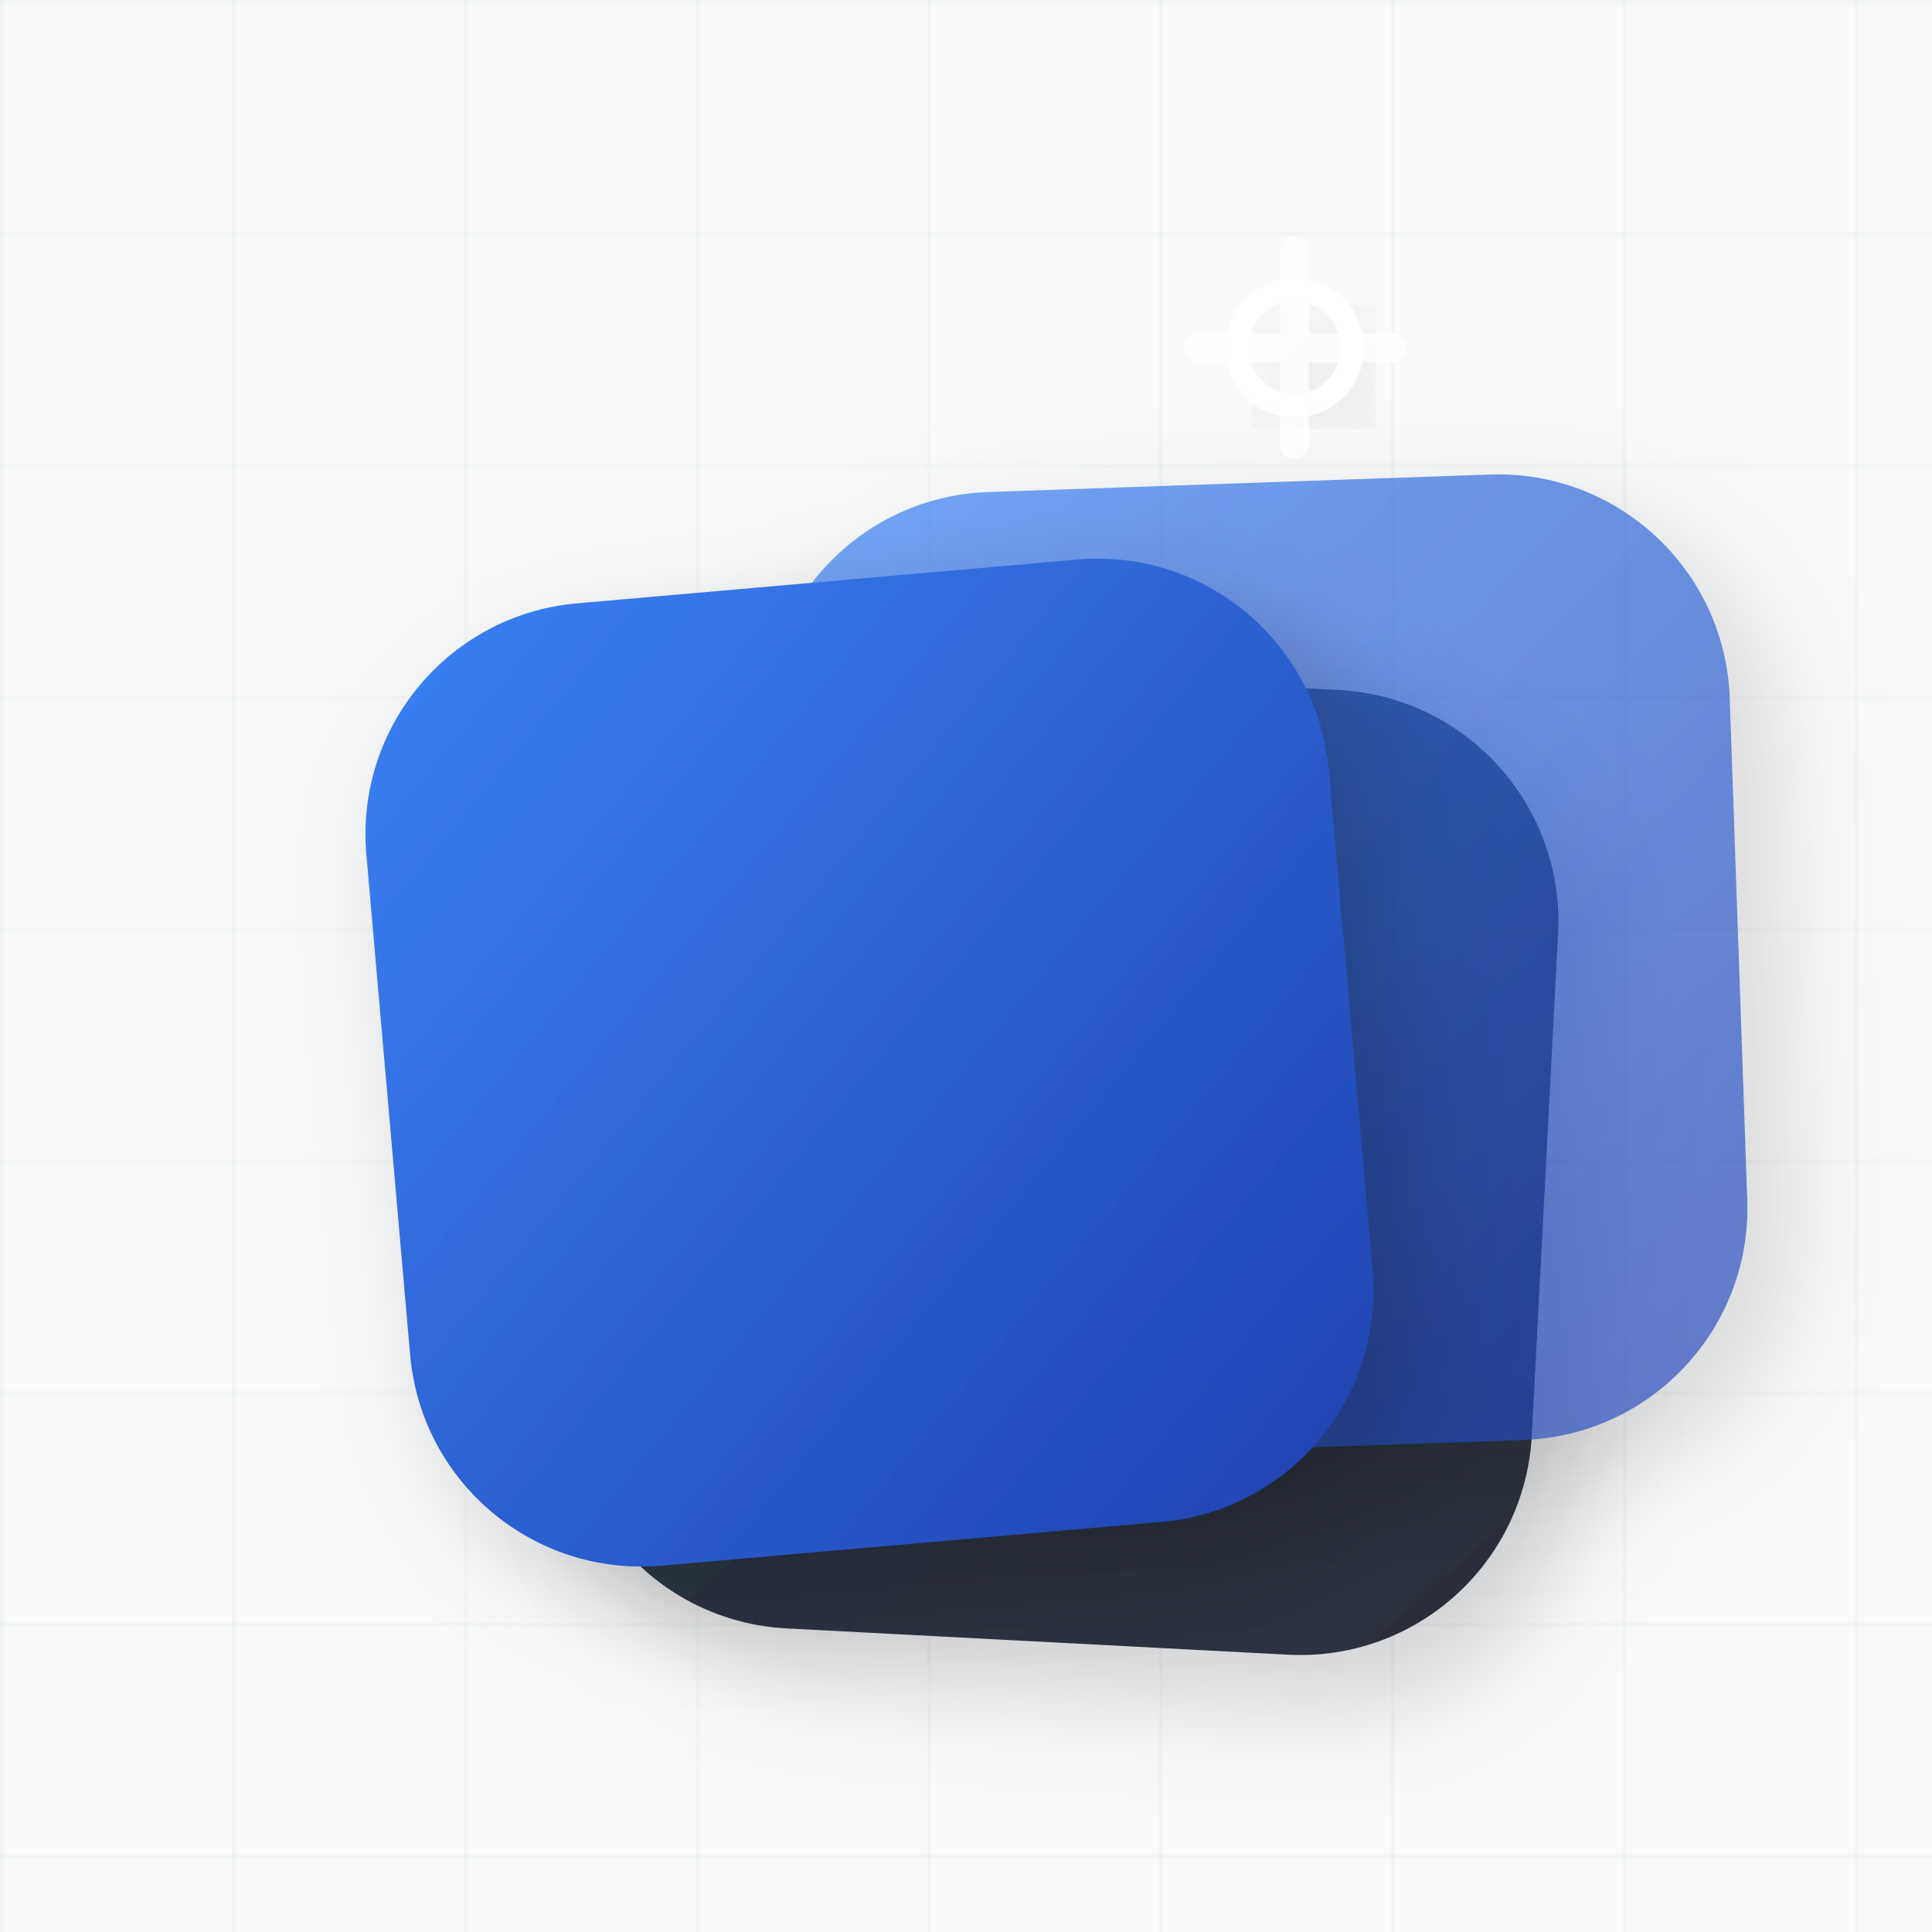
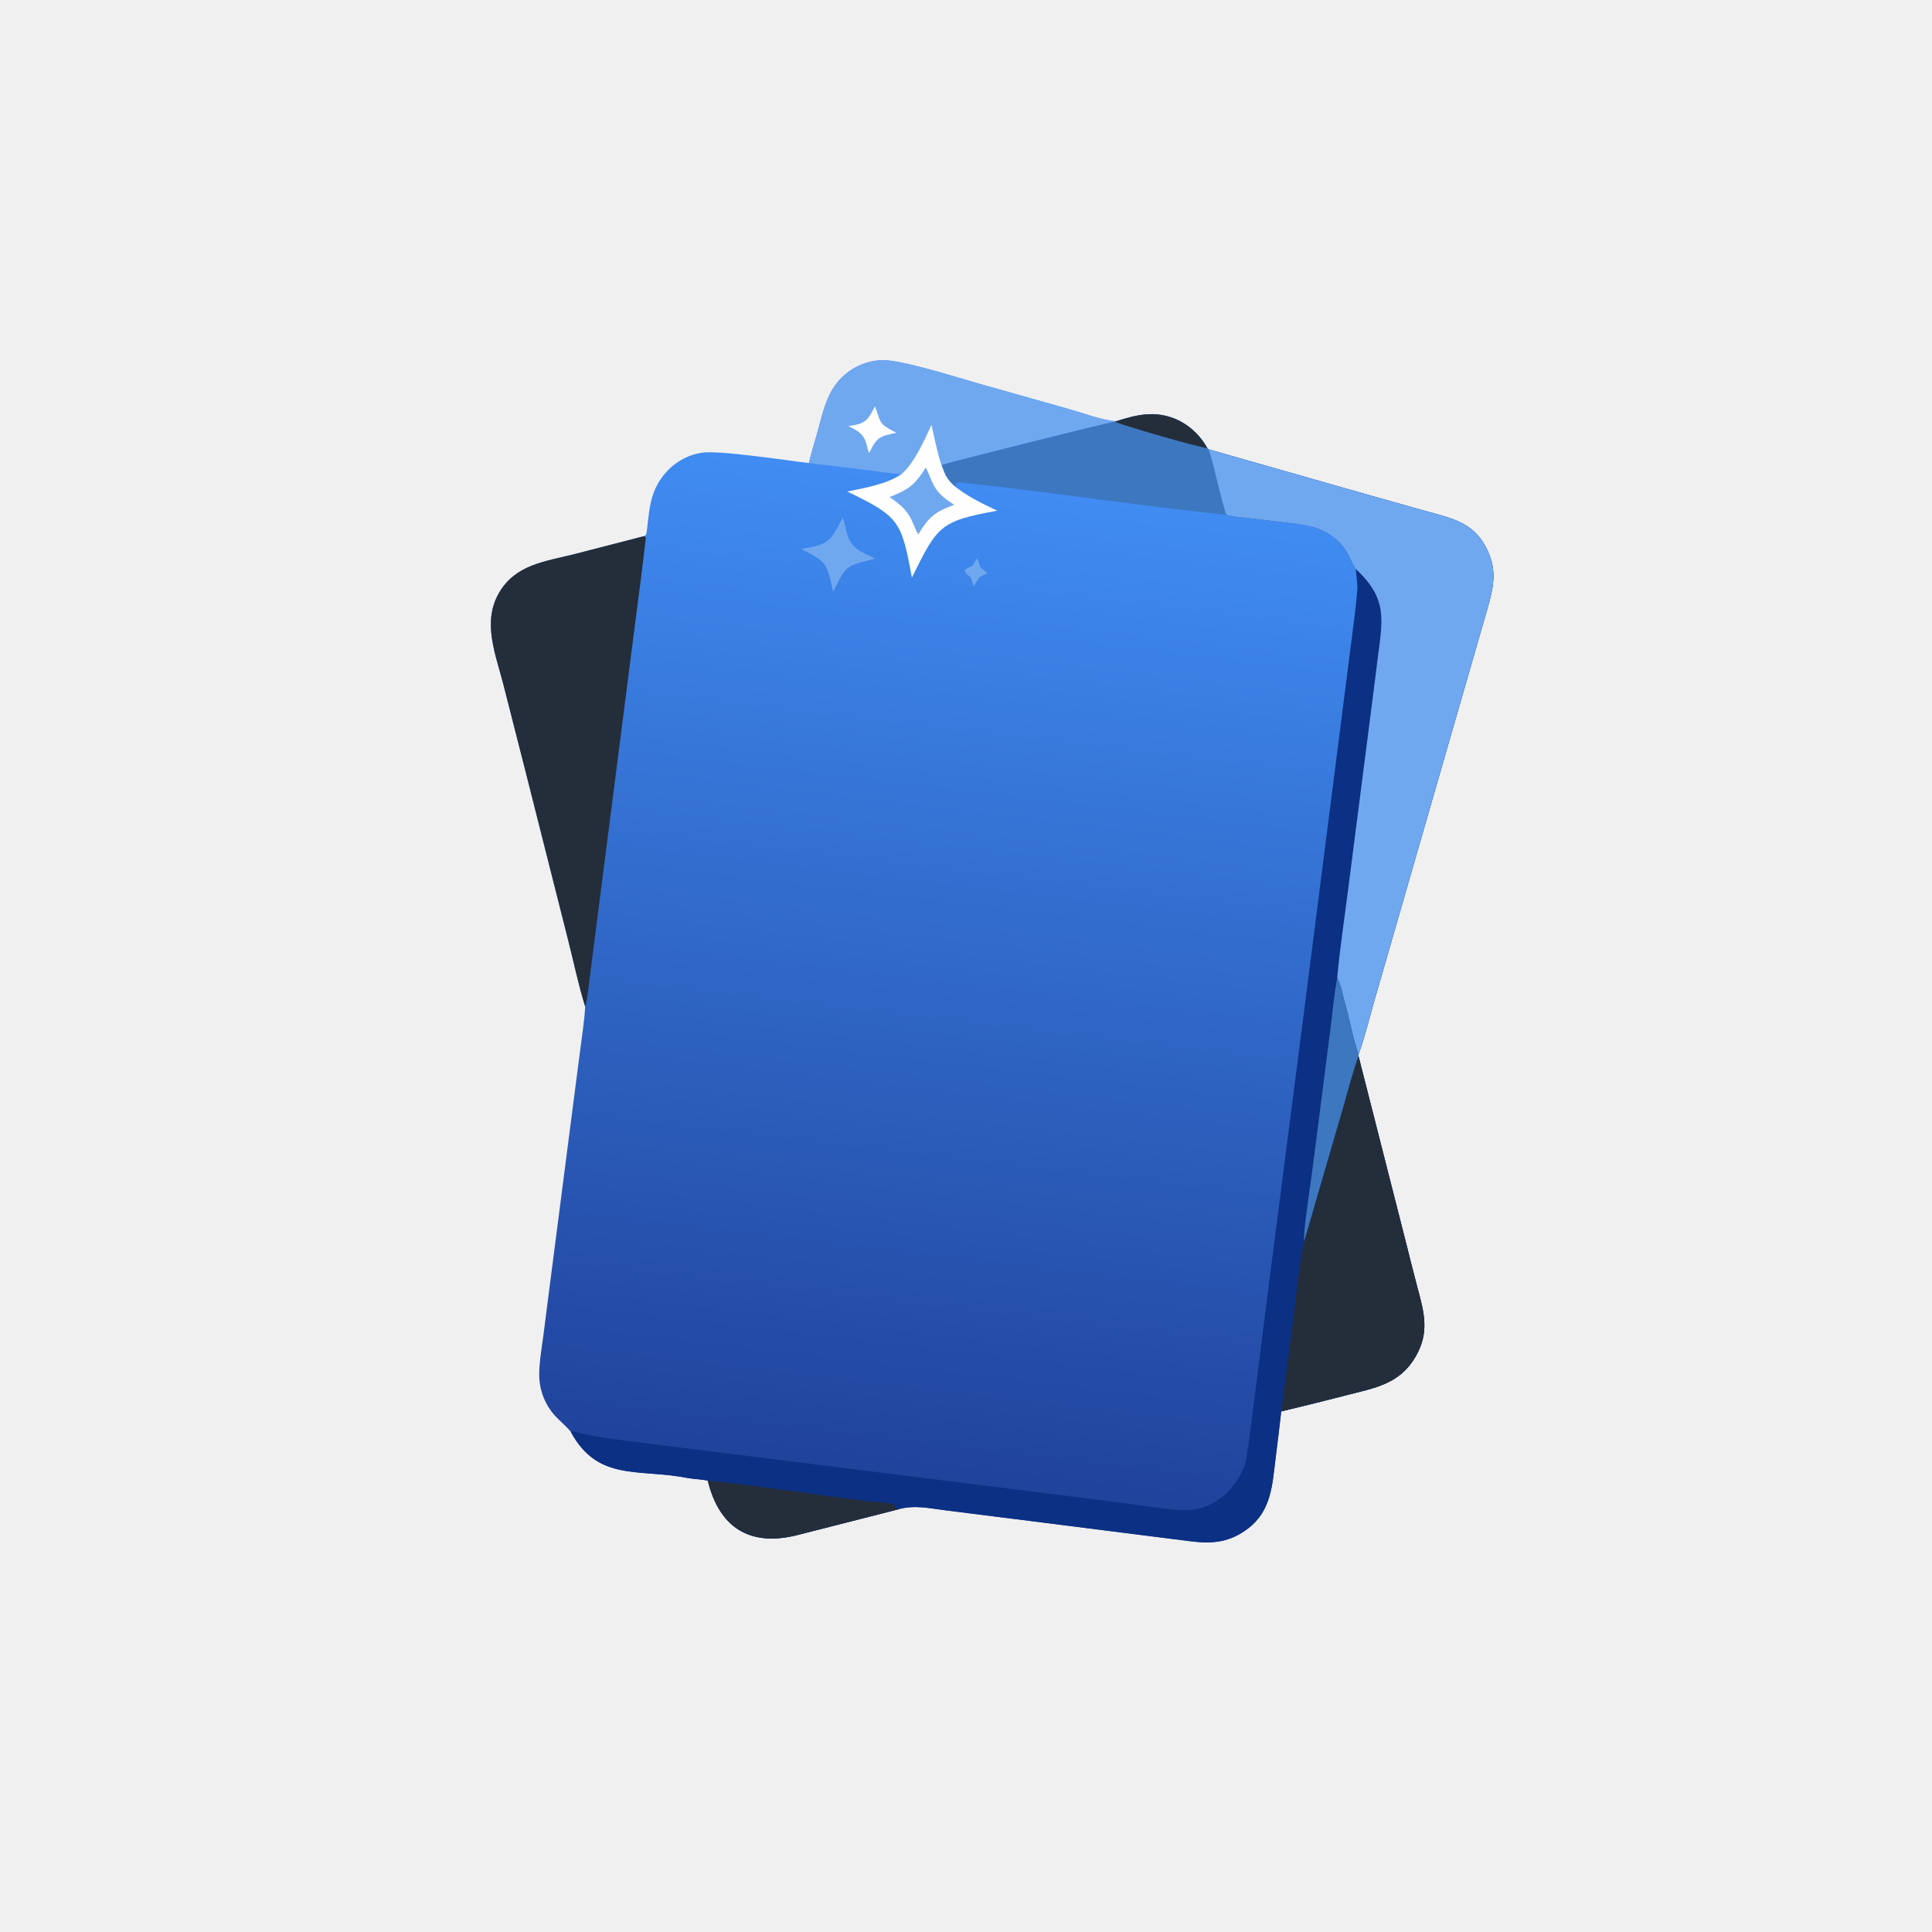
- <svg xmlns="http://www.w3.org/2000/svg" viewBox="0 0 100 100">
+ <svg xmlns="http://www.w3.org/2000/svg" version="1.1" style="display: block;" viewBox="0 0 2048 2048" width="1024" height="1024" preserveAspectRatio="none">
  <defs>
-     <linearGradient id="grad1" x1="0%" y1="0%" x2="100%" y2="100%">
-       <stop offset="0%" stop-color="#3B82F6" stop-opacity="1" />
-       <stop offset="100%" stop-color="#1E40AF" stop-opacity="1" />
+     <linearGradient id="Gradient1" gradientUnits="userSpaceOnUse" x1="942.619" y1="1562.6" x2="1066.75" y2="516.323">
+       <stop class="stop0" offset="0" stop-opacity="1" stop-color="rgb(32,67,156)" />
+       <stop class="stop1" offset="1" stop-opacity="1" stop-color="rgb(64,140,242)" />
    </linearGradient>
-     <linearGradient id="grad2" x1="0%" y1="0%" x2="100%" y2="100%">
-       <stop offset="0%" stop-color="#1F2937" stop-opacity="1" />
-       <stop offset="100%" stop-color="#111827" stop-opacity="1" />
-     </linearGradient>
-     <filter id="shadow" x="-20%" y="-20%" width="140%" height="140%">
-       <feDropShadow dx="2" dy="2" stdDeviation="3" flood-color="#000000" flood-opacity="0.2" />
-     </filter>
-     <pattern id="felt" patternUnits="userSpaceOnUse" width="12" height="12" patternTransform="rotate(0)">
-       <line x1="0" y1="0" x2="12" y2="0" stroke="#9CA3AF" stroke-width="0.4" opacity="0.06" />
-       <line x1="0" y1="0" x2="0" y2="12" stroke="#9CA3AF" stroke-width="0.4" opacity="0.06" />
-     </pattern>
  </defs>
-   <rect width="100" height="100" fill="#F9FAFB" />
-   <rect width="100" height="100" fill="url(#felt)" />
-   <rect x="30" y="35" width="50" height="50" rx="12" fill="url(#grad2)" transform="rotate(3, 55, 60)" opacity="0.9" filter="url(#shadow)" />
-   <rect x="40" y="25" width="50" height="50" rx="12" fill="url(#grad1)" transform="rotate(-2, 65, 50)" opacity="0.7" filter="url(#shadow)" />
-   <rect x="20" y="30" width="50" height="50" rx="12" fill="url(#grad1)" transform="rotate(-5, 45, 55)" filter="url(#shadow)" />
-   <circle cx="67" cy="18" r="3" fill="none" stroke="#FFFFFF" stroke-width="1.2" opacity="0.9" filter="url(#shadow)" />
-   <path d="M67 13 L67 23 M62 18 L72 18" stroke="#FFFFFF" stroke-width="1.5" stroke-linecap="round" opacity="0.8" />
+   <path transform="translate(0,0)" fill="url(#Gradient1)" d="M 857.495 490.855 C 859.42 482.16 863.406 468.994 865.909 460.183 C 872.504 436.964 876.4 413.453 895.591 397.122 C 906.559 387.679 920.422 382.266 934.886 381.779 C 955.622 381.231 1015.45 400.32 1038.48 406.91 L 1133.06 433.584 C 1147.13 437.595 1169.08 445.692 1183.01 446.525 C 1194.35 443.11 1204.52 439.887 1216.44 439.157 C 1243.27 437.516 1266.76 451.766 1279.79 474.931 L 1281.07 476.308 L 1453.91 525.6 L 1511.19 541.72 C 1537.09 549.048 1560.16 552.891 1574.38 578.722 C 1587.35 602.283 1583.88 620.245 1576.78 645.016 L 1486.13 959.307 L 1456.54 1061.84 C 1451.89 1078.05 1445.78 1102.66 1440.04 1117.59 L 1440.12 1119.7 L 1490.14 1316.26 C 1494.1 1331.95 1498.09 1348.31 1502.26 1363.82 C 1509.78 1391.8 1515.75 1412.63 1499.99 1439.07 C 1483.08 1467.44 1456.72 1471.38 1427.24 1478.96 C 1409.95 1483.44 1392.63 1487.78 1375.28 1491.99 L 1358.17 1496.11 C 1356.3 1512.62 1354.31 1529.12 1352.22 1545.6 C 1348.7 1573.82 1347.79 1601.22 1323.19 1620.11 C 1303.62 1635.14 1285.17 1636.76 1261.77 1633.78 L 1066.14 1609.02 L 1003.64 1601.2 C 985.673 1598.98 969.655 1594.93 951.946 1600.01 L 844.899 1627.29 C 794.789 1639.84 762.462 1619.29 750.32 1569.59 C 743.912 1568.02 735.236 1568 728.581 1566.7 C 676.848 1556.58 633.783 1570.7 605.232 1518.1 C 602.437 1513.76 592.441 1505.35 587.959 1500.39 C 578.367 1489.58 572.651 1475.89 571.713 1461.47 C 570.831 1448.71 574.379 1427.58 576.216 1414.13 L 582.199 1367.22 L 606.858 1176.1 L 615.561 1109.02 C 617.279 1095.64 619.699 1080.18 620.304 1066.92 C 613.358 1044.95 607.841 1018.18 602.014 995.528 L 556.929 817.098 L 533.713 725.958 C 525.333 693.322 510.972 659.435 529.014 628.389 C 546.62 598.096 578.313 595.188 608.937 587.377 L 683.299 568.196 C 684.769 567.447 685.225 566.084 685.471 564.301 C 687.464 549.914 687.793 535.751 693.05 521.98 C 697.301 510.704 704.487 500.767 713.865 493.198 C 722.488 486.251 732.775 481.674 743.708 479.919 C 762.309 476.993 833.969 488.148 857.495 490.855 z" />
+   <path transform="translate(0,0)" fill="rgb(12,48,131)" d="M 1281.07 476.308 L 1453.91 525.6 L 1511.19 541.72 C 1537.09 549.048 1560.16 552.891 1574.38 578.722 C 1587.35 602.283 1583.88 620.245 1576.78 645.016 L 1486.13 959.307 L 1456.54 1061.84 C 1451.89 1078.05 1445.78 1102.66 1440.04 1117.59 L 1440.12 1119.7 L 1490.14 1316.26 C 1494.1 1331.95 1498.09 1348.31 1502.26 1363.82 C 1509.78 1391.8 1515.75 1412.63 1499.99 1439.07 C 1483.08 1467.44 1456.72 1471.38 1427.24 1478.96 C 1409.95 1483.44 1392.63 1487.78 1375.28 1491.99 L 1358.17 1496.11 C 1356.3 1512.62 1354.31 1529.12 1352.22 1545.6 C 1348.7 1573.82 1347.79 1601.22 1323.19 1620.11 C 1303.62 1635.14 1285.17 1636.76 1261.77 1633.78 L 1066.14 1609.02 L 1003.64 1601.2 C 985.673 1598.98 969.655 1594.93 951.946 1600.01 L 844.899 1627.29 C 794.789 1639.84 762.462 1619.29 750.32 1569.59 C 743.912 1568.02 735.236 1568 728.581 1566.7 C 676.848 1556.58 633.783 1570.7 605.232 1518.1 C 609.492 1516.82 610.443 1517.89 615.376 1519.16 C 632.661 1523.6 650.654 1525.56 668.367 1527.87 L 1078.91 1579.14 L 1196.14 1594.04 C 1215.05 1596.47 1239.37 1600.78 1257.84 1600.81 C 1288.57 1600.84 1317.06 1573.3 1321.59 1543.43 C 1324.5 1524.2 1327.02 1504.12 1329.52 1484.44 L 1343.23 1375.92 L 1385.49 1047.67 L 1420.37 774.875 L 1432.78 677.645 C 1435.01 660.111 1437.62 641.679 1438.9 624.067 C 1439.18 620.174 1437.54 608.367 1437.29 603.196 C 1431.55 595.038 1429.42 584.992 1420.93 576.139 C 1403.16 557.598 1383.53 556.547 1359.96 553.624 L 1322.16 549.12 C 1316.23 548.436 1304.85 547.667 1299.72 545.607 C 1293.06 526.112 1288.47 499.311 1281.07 476.308 z" />
+   <path transform="translate(0,0)" fill="rgb(112,168,240)" d="M 1281.07 476.308 L 1453.91 525.6 L 1511.19 541.72 C 1537.09 549.048 1560.16 552.891 1574.38 578.722 C 1587.35 602.283 1583.88 620.245 1576.78 645.016 L 1486.13 959.307 L 1456.54 1061.84 C 1451.89 1078.05 1445.78 1102.66 1440.04 1117.59 C 1434.22 1101.51 1430.3 1078.73 1425.36 1061.97 C 1422.89 1053.6 1421.71 1044.44 1417.53 1036.65 C 1419.85 1008.42 1425.13 974.186 1428.74 945.498 L 1452.21 762.628 L 1460.33 698.909 C 1465.66 656.396 1471.19 634.933 1437.29 603.196 C 1431.55 595.038 1429.42 584.992 1420.93 576.139 C 1403.16 557.598 1383.53 556.547 1359.96 553.624 L 1322.16 549.12 C 1316.23 548.436 1304.85 547.667 1299.72 545.607 C 1293.06 526.112 1288.47 499.311 1281.07 476.308 z" />
+   <path transform="translate(0,0)" fill="rgb(36,45,58)" d="M 1440.12 1119.7 L 1490.14 1316.26 C 1494.1 1331.95 1498.09 1348.31 1502.26 1363.82 C 1509.78 1391.8 1515.75 1412.63 1499.99 1439.07 C 1483.08 1467.44 1456.72 1471.38 1427.24 1478.96 C 1409.95 1483.44 1392.63 1487.78 1375.28 1491.99 L 1358.17 1496.11 C 1361.64 1468.49 1365.39 1441.09 1369 1413.52 C 1373.22 1381.23 1376.03 1348.03 1382.4 1316.06 L 1423.52 1174.72 C 1426.57 1164.36 1436.51 1127.17 1440.12 1119.7 z" />
+   <path transform="translate(0,0)" fill="rgb(36,45,58)" d="M 750.32 1569.59 C 814.242 1575.85 882.159 1587.88 946.044 1593.97 L 951.946 1600.01 L 844.899 1627.29 C 794.789 1639.84 762.462 1619.29 750.32 1569.59 z" />
+   <path transform="translate(0,0)" fill="rgb(61,119,192)" d="M 1382.4 1316.06 C 1381.61 1308.01 1385.53 1281.16 1386.77 1272.09 C 1389.74 1250.86 1392.57 1229.62 1395.27 1208.36 L 1410.18 1091.79 C 1412.16 1076.55 1414.55 1050.91 1417.53 1036.65 C 1421.71 1044.44 1422.89 1053.6 1425.36 1061.97 C 1430.3 1078.73 1434.22 1101.51 1440.04 1117.59 L 1440.12 1119.7 C 1436.51 1127.17 1426.57 1164.36 1423.52 1174.72 L 1382.4 1316.06 z" />
+   <path transform="translate(0,0)" fill="rgb(36,45,58)" d="M 683.299 568.196 C 683.728 568.805 684.157 569.415 684.586 570.024 C 681.647 596.999 676.341 637.272 673.057 662.436 L 636.399 948.408 L 625.653 1032.23 C 624.826 1038.48 622.263 1063.08 620.304 1066.92 C 613.358 1044.95 607.841 1018.18 602.014 995.528 L 556.929 817.098 L 533.713 725.958 C 525.333 693.322 510.972 659.435 529.014 628.389 C 546.62 598.096 578.313 595.188 608.937 587.377 L 683.299 568.196 z" />
+   <path transform="translate(0,0)" fill="rgb(112,168,240)" d="M 857.495 490.855 C 859.42 482.16 863.406 468.994 865.909 460.183 C 872.504 436.964 876.4 413.453 895.591 397.122 C 906.559 387.679 920.422 382.266 934.886 381.779 C 955.622 381.231 1015.45 400.32 1038.48 406.91 L 1133.06 433.584 C 1147.13 437.595 1169.08 445.692 1183.01 446.525 L 1181.76 447.061 C 1174.1 447.832 1000.96 491.592 999.358 492.499 C 998.878 492.771 998.632 493.329 998.269 493.744 C 993.995 481.484 990.374 463.435 987.422 450.354 C 979.796 466.62 969.293 490.869 955.474 502.663 C 945.539 502.091 933.954 500.126 923.902 498.905 L 857.495 490.855 z" />
+   <path transform="translate(0,0)" fill="rgb(253,254,253)" d="M 927.434 430.746 C 934.481 449.237 931.112 448.921 950.086 458.798 C 932.179 462.565 929.348 463.531 921.401 480.188 C 920.345 478.448 919.399 473.863 918.744 471.543 C 915.278 459.262 909.812 457.148 899.229 451.626 C 916.704 449.6 920.011 445.814 927.434 430.746 z" />
+   <path transform="translate(0,0)" fill="rgb(61,119,192)" d="M 1183.01 446.525 C 1194.35 443.11 1204.52 439.887 1216.44 439.157 C 1243.27 437.516 1266.76 451.766 1279.79 474.931 L 1281.07 476.308 C 1288.47 499.311 1293.06 526.112 1299.72 545.607 C 1205.44 536.225 1110.84 520.966 1016.56 511.288 C 1013.85 511.011 1013 513.414 1011.76 515.259 C 1003.55 507.781 1002.05 503.767 998.269 493.744 C 998.632 493.329 998.878 492.771 999.358 492.499 C 1000.96 491.592 1174.1 447.832 1181.76 447.061 L 1183.01 446.525 z" />
+   <path transform="translate(0,0)" fill="rgb(36,45,58)" d="M 1183.01 446.525 C 1194.35 443.11 1204.52 439.887 1216.44 439.157 C 1243.27 437.516 1266.76 451.766 1279.79 474.931 C 1273.93 475.216 1190.91 451.247 1181.76 447.061 L 1183.01 446.525 z" />
+   <path transform="translate(0,0)" fill="rgb(253,254,253)" d="M 987.422 450.354 C 990.374 463.435 993.995 481.484 998.269 493.744 C 1002.05 503.767 1003.55 507.781 1011.76 515.259 C 1025.84 526.485 1041.02 533.656 1057.1 541.365 C 995.823 552.512 993.893 557.502 966.647 612.263 C 955.583 552.082 953.15 547.614 898.157 521.056 C 915.859 517.518 940.856 512.937 955.474 502.663 C 969.293 490.869 979.796 466.62 987.422 450.354 z" />
+   <path transform="translate(0,0)" fill="rgb(112,168,240)" d="M 981.318 495.672 C 982.232 496.788 985.243 503.796 985.742 505.198 C 991.053 520.114 998.158 526.764 1011.54 535.122 C 991.175 542.636 984.834 547.583 973.5 566.315 C 971.84 564.639 969.909 559.435 968.939 557.101 C 962.166 540.812 956.674 536.785 942.995 526.851 C 962.952 519.123 969.774 514.091 981.318 495.672 z" />
+   <path transform="translate(0,0)" fill="rgb(112,168,240)" d="M 893.247 548.552 C 894.421 551.085 896.433 559.213 896.993 562.102 C 900.703 581.23 911.69 584.264 927.749 592.152 C 897.041 600.05 897.842 597.734 883.11 627.383 C 876.491 596.588 877.141 596.282 849.188 581.868 C 877.834 577.473 880.836 574.065 893.247 548.552 z" />
+   <path transform="translate(0,0)" fill="rgb(112,168,240)" d="M 1035.51 591.786 C 1036.96 593.718 1038.43 599.021 1039.29 601.568 L 1046.76 607.793 C 1043.96 608.931 1041.09 610.394 1038.35 611.709 L 1031.93 621.512 C 1029.01 606.59 1026.22 613.007 1022.6 604.776 C 1027.83 598.926 1029.29 604.22 1034.96 592.922 L 1035.51 591.786 z" />
</svg>
